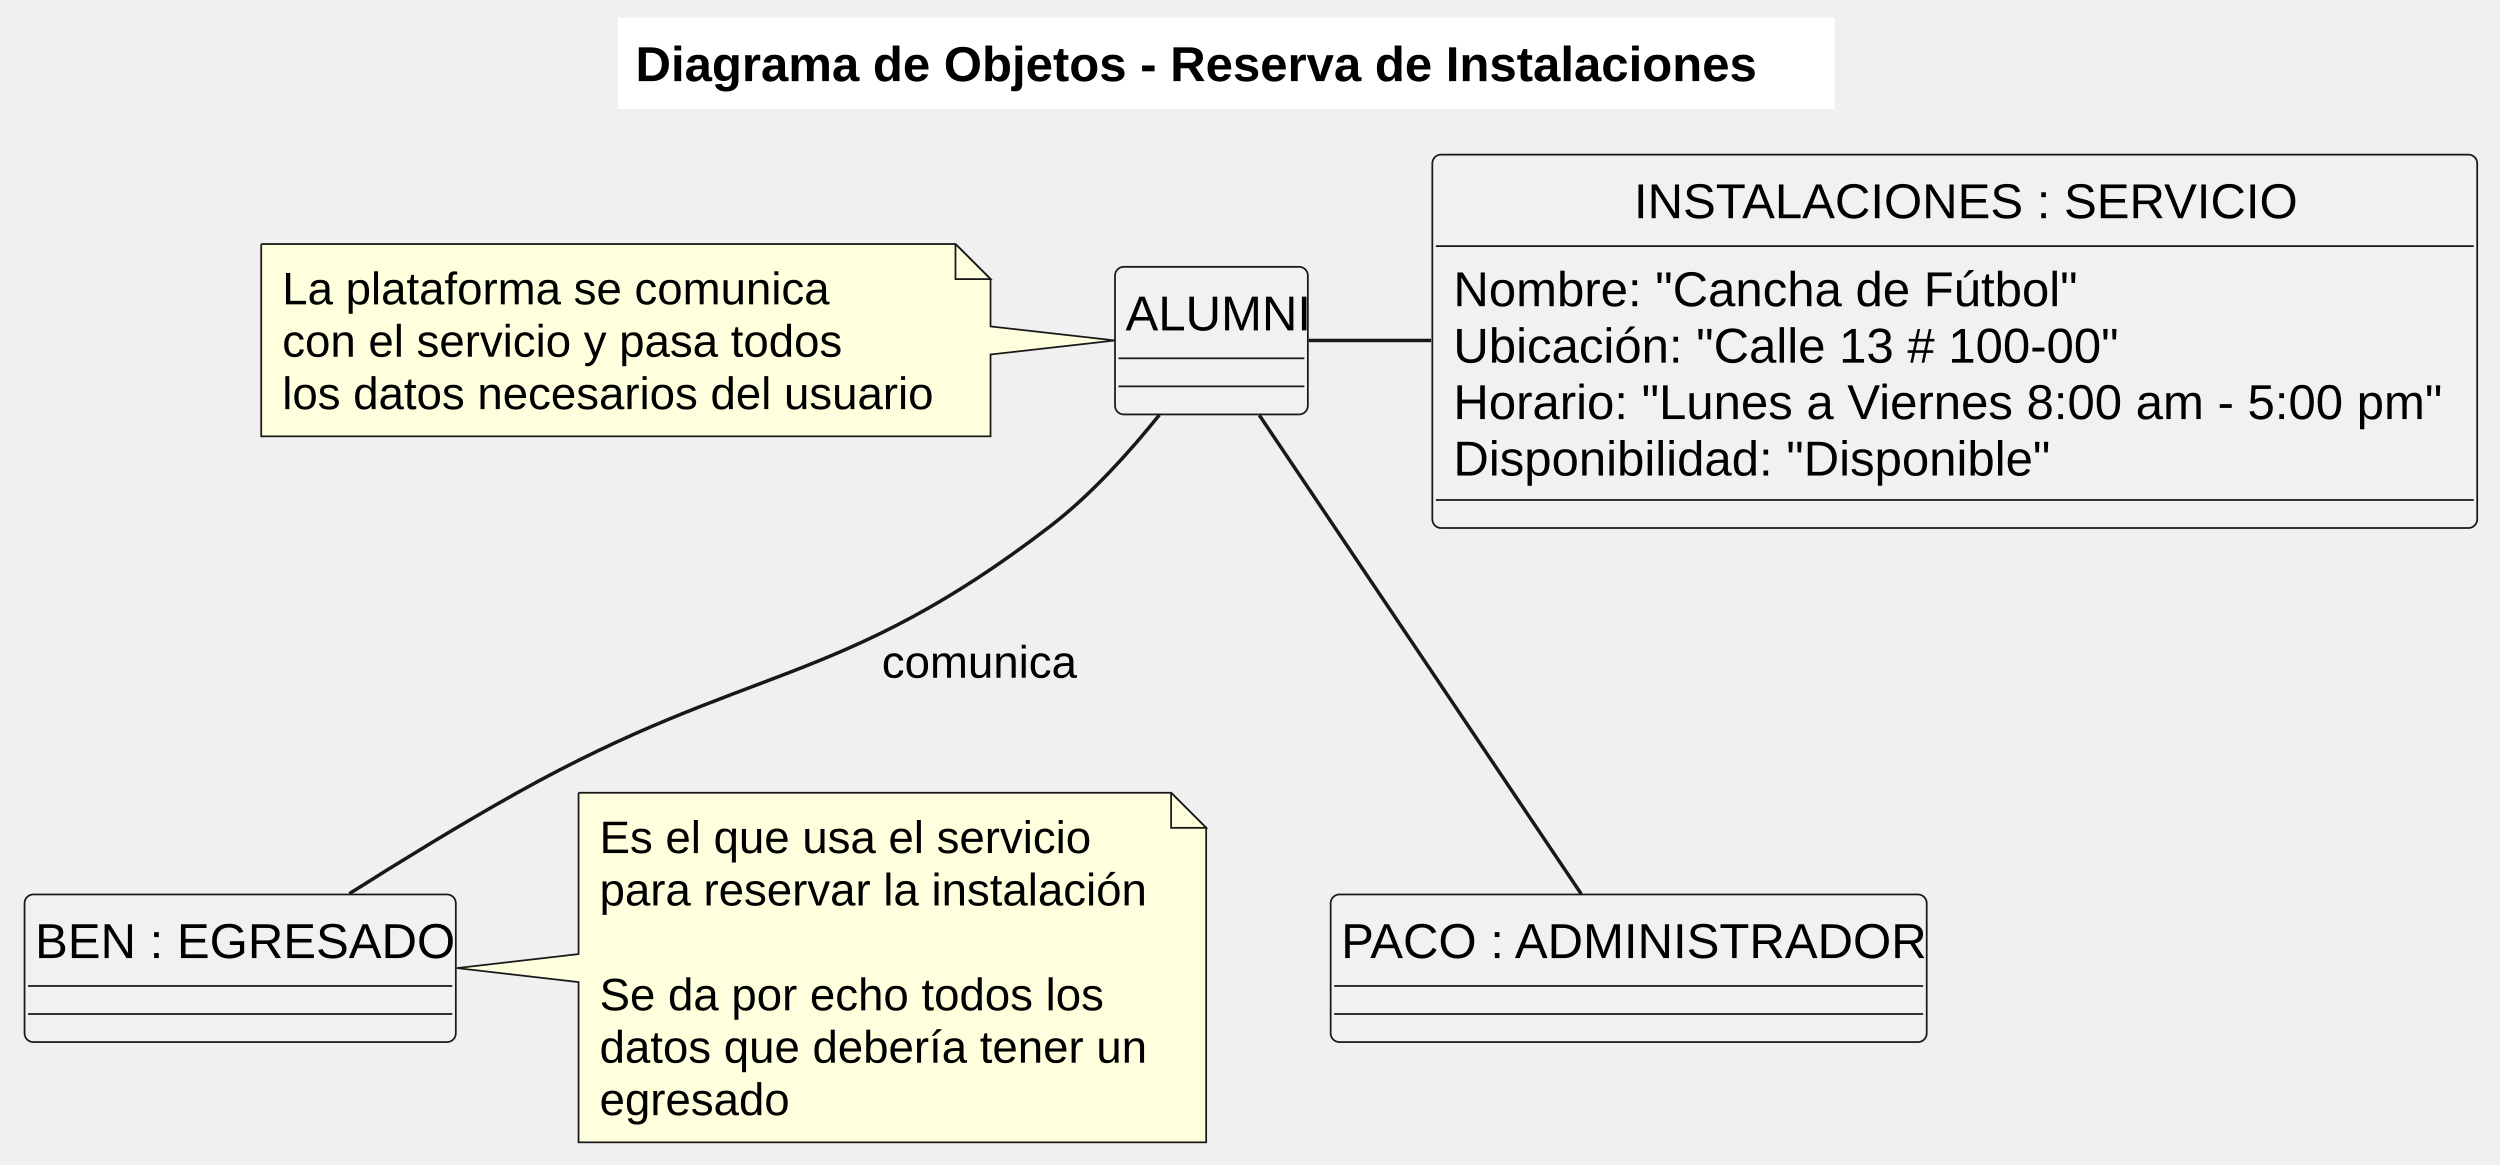
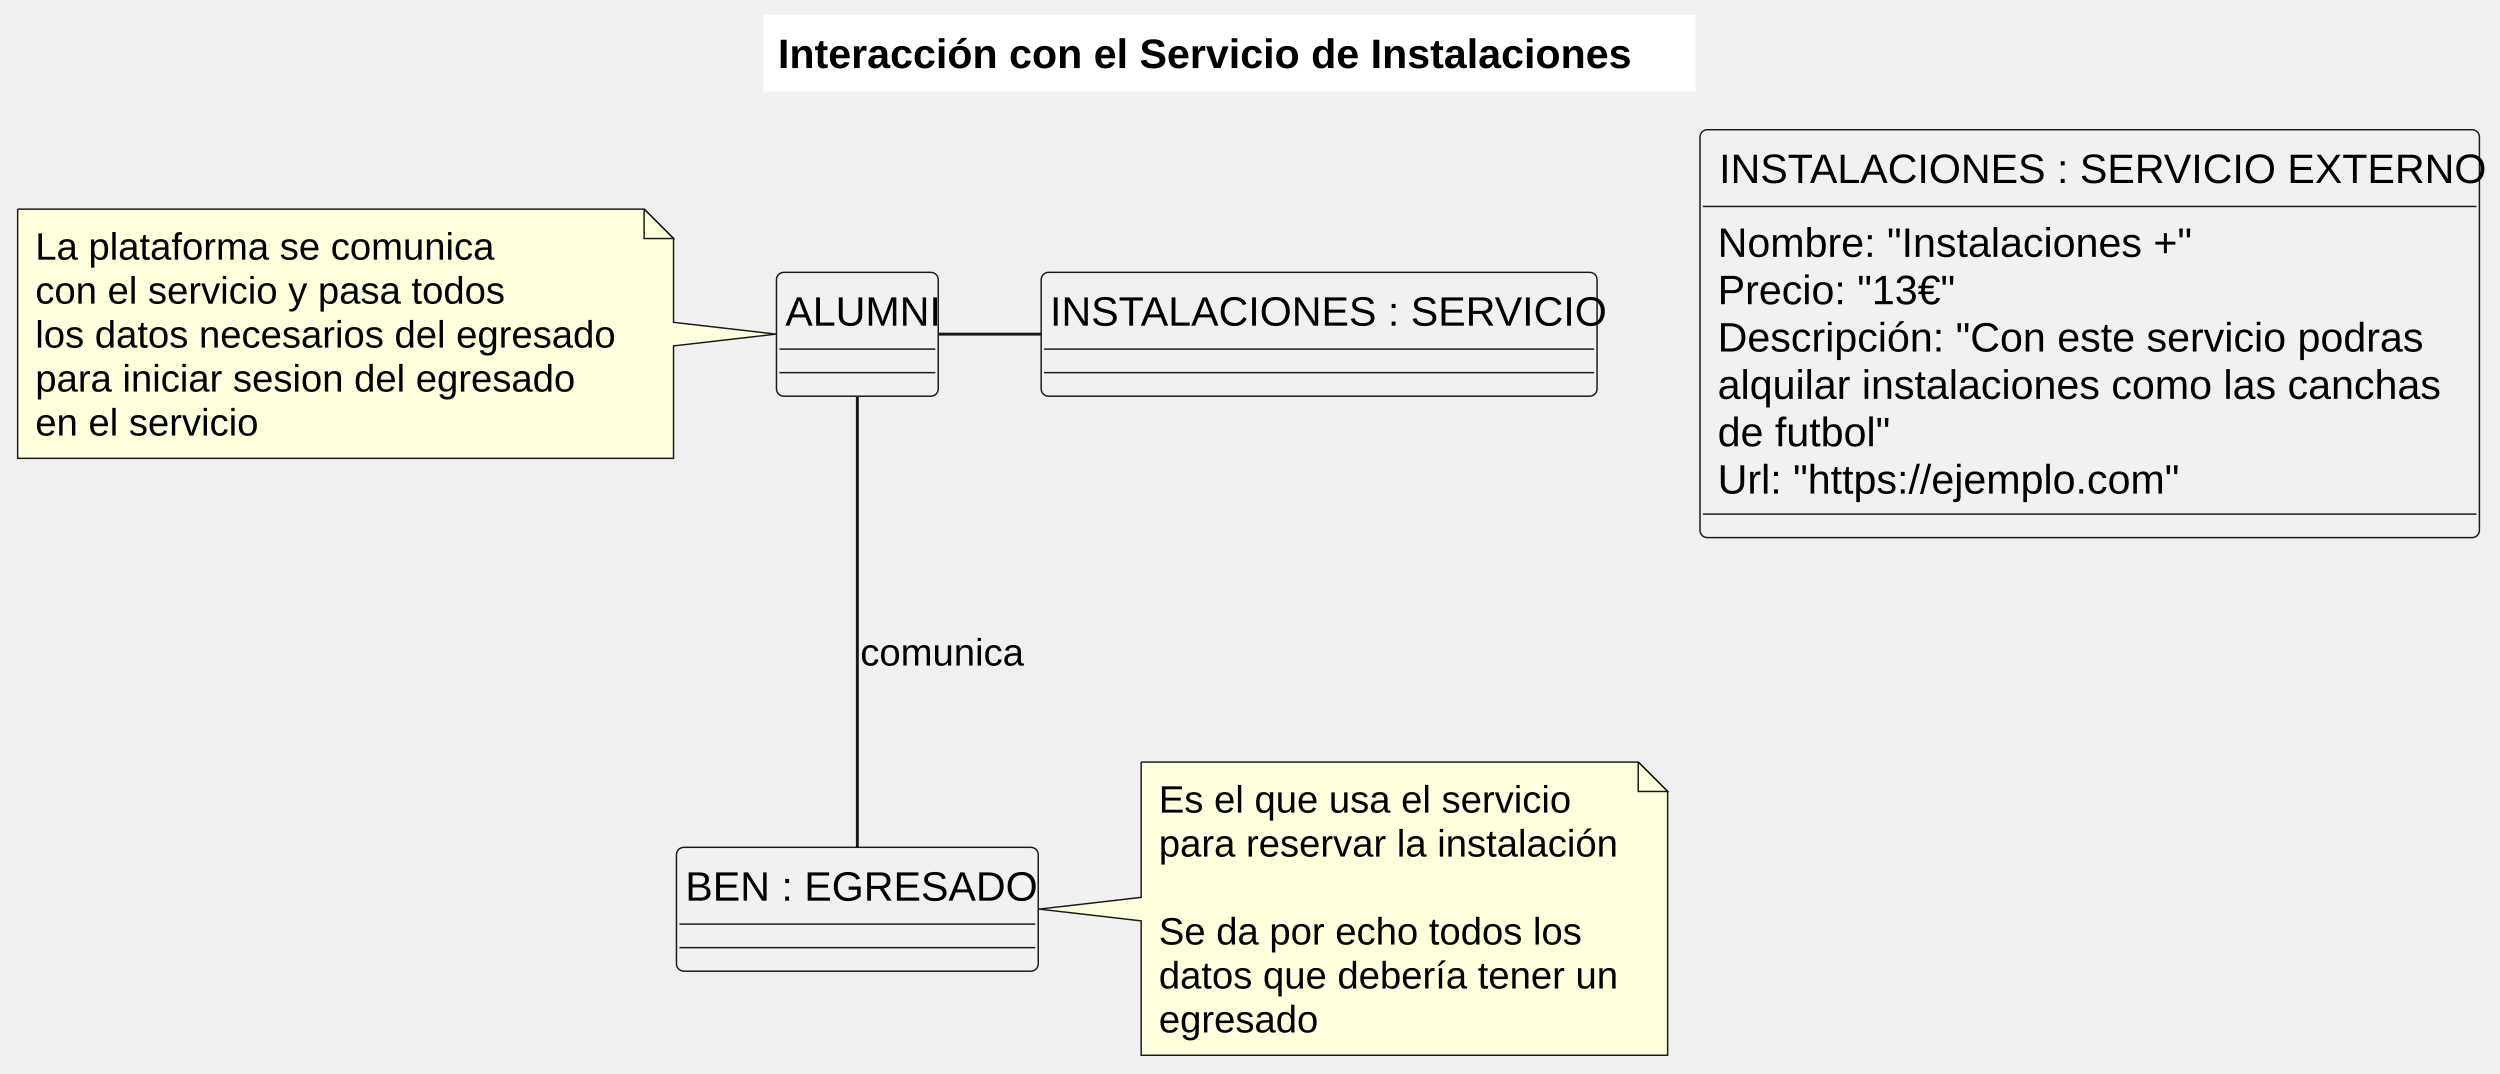
- <svg xmlns="http://www.w3.org/2000/svg" contentStyleType="text/css" height="332px" preserveAspectRatio="none" style="width:713px;height:332px;background:#FFFFFF;" version="1.1" viewBox="0 0 713 332" width="713px" zoomAndPan="magnify">
+ <svg xmlns="http://www.w3.org/2000/svg" contentStyleType="text/css" height="365px" preserveAspectRatio="none" style="width:850px;height:365px;background:#FFFFFF;" version="1.1" viewBox="0 0 850 365" width="850px" zoomAndPan="magnify">
  <defs />
  <g>
-     <rect fill="#FFFFFF" height="26.099" id="_title" style="stroke:none;stroke-width:1.0;" width="347" x="176.25" y="5" />
-     <text fill="#000000" font-family="Arial" font-size="14" font-weight="bold" lengthAdjust="spacing" textLength="337" x="181.25" y="23.132">Diagrama de Objetos - Reserva de Instalaciones</text>
-     <g id="elem_INSTALACIONES : SERVICIO">
-       <rect codeLine="7" fill="#F1F1F1" height="106.493" id="INSTALACIONES : SERVICIO" rx="2.5" ry="2.5" style="stroke:#181818;stroke-width:0.5;" width="298" x="408.5" y="44.099" />
-       <text fill="#000000" font-family="Arial" font-size="14" lengthAdjust="spacing" textLength="183" x="466" y="62.23">INSTALACIONES : SERVICIO</text>
-       <line style="stroke:#181818;stroke-width:0.5;" x1="409.5" x2="705.5" y1="70.197" y2="70.197" />
-       <text fill="#000000" font-family="Arial" font-size="14" lengthAdjust="spacing" textLength="180" x="414.5" y="87.329">Nombre: "Cancha de Fútbol"</text>
-       <text fill="#000000" font-family="Arial" font-size="14" lengthAdjust="spacing" textLength="192" x="414.5" y="103.428">Ubicación: "Calle 13 # 100-00"</text>
-       <text fill="#000000" font-family="Arial" font-size="14" lengthAdjust="spacing" textLength="286" x="414.5" y="119.526">Horario: "Lunes a Viernes 8:00 am - 5:00 pm"</text>
-       <text fill="#000000" font-family="Arial" font-size="14" lengthAdjust="spacing" textLength="172" x="414.5" y="135.625">Disponibilidad: "Disponible"</text>
-       <line style="stroke:#181818;stroke-width:0.5;" x1="409.5" x2="705.5" y1="142.592" y2="142.592" />
-     </g>
-     <g id="elem_PACO : ADMINISTRADOR">
-       <rect codeLine="15" fill="#F1F1F1" height="42.099" id="PACO : ADMINISTRADOR" rx="2.5" ry="2.5" style="stroke:#181818;stroke-width:0.5;" width="170" x="379.5" y="255.099" />
-       <text fill="#000000" font-family="Arial" font-size="14" lengthAdjust="spacing" textLength="164" x="382.5" y="273.231">PACO : ADMINISTRADOR</text>
-       <line style="stroke:#181818;stroke-width:0.5;" x1="380.5" x2="548.5" y1="281.197" y2="281.197" />
-       <line style="stroke:#181818;stroke-width:0.5;" x1="380.5" x2="548.5" y1="289.197" y2="289.197" />
+     <rect fill="#FFFFFF" height="26.099" id="_title" style="stroke:none;stroke-width:1.0;" width="317" x="259.5" y="5" />
+     <text fill="#000000" font-family="Arial" font-size="14" font-weight="bold" lengthAdjust="spacing" textLength="307" x="264.5" y="23.132">Interacción con el Servicio de Instalaciones</text>
+     <g id="elem_INSTALACIONES : SERVICIO EXTERNO">
+       <rect codeLine="7" fill="#F1F1F1" height="138.69" id="INSTALACIONES : SERVICIO EXTERNO" rx="2.5" ry="2.5" style="stroke:#181818;stroke-width:0.5;" width="265" x="578" y="44.099" />
+       <text fill="#000000" font-family="Arial" font-size="14" lengthAdjust="spacing" textLength="252" x="584.5" y="62.23">INSTALACIONES : SERVICIO EXTERNO</text>
+       <line style="stroke:#181818;stroke-width:0.5;" x1="579" x2="842" y1="70.197" y2="70.197" />
+       <text fill="#000000" font-family="Arial" font-size="14" lengthAdjust="spacing" textLength="161" x="584" y="87.329">Nombre: "Instalaciones +"</text>
+       <text fill="#000000" font-family="Arial" font-size="14" lengthAdjust="spacing" textLength="82" x="584" y="103.428">Precio: "13€"</text>
+       <text fill="#000000" font-family="Arial" font-size="14" lengthAdjust="spacing" textLength="244" x="584" y="119.526">Descripción: "Con este servicio podras</text>
+       <text fill="#000000" font-family="Arial" font-size="14" lengthAdjust="spacing" textLength="249" x="584" y="135.625">alquilar instalaciones como las canchas</text>
+       <text fill="#000000" font-family="Arial" font-size="14" lengthAdjust="spacing" textLength="60" x="584" y="151.724">de futbol"</text>
+       <text fill="#000000" font-family="Arial" font-size="14" lengthAdjust="spacing" textLength="157" x="584" y="167.822">Url: "https://ejemplo.com"</text>
+       <line style="stroke:#181818;stroke-width:0.5;" x1="579" x2="842" y1="174.789" y2="174.789" />
    </g>
    <g id="elem_BEN : EGRESADO">
-       <rect codeLine="19" fill="#F1F1F1" height="42.099" id="BEN : EGRESADO" rx="2.5" ry="2.5" style="stroke:#181818;stroke-width:0.5;" width="123" x="7" y="255.099" />
-       <text fill="#000000" font-family="Arial" font-size="14" lengthAdjust="spacing" textLength="117" x="10" y="273.231">BEN : EGRESADO</text>
-       <line style="stroke:#181818;stroke-width:0.5;" x1="8" x2="129" y1="281.197" y2="281.197" />
-       <line style="stroke:#181818;stroke-width:0.5;" x1="8" x2="129" y1="289.197" y2="289.197" />
+       <rect codeLine="16" fill="#F1F1F1" height="42.099" id="BEN : EGRESADO" rx="2.5" ry="2.5" style="stroke:#181818;stroke-width:0.5;" width="123" x="230" y="288.099" />
+       <text fill="#000000" font-family="Arial" font-size="14" lengthAdjust="spacing" textLength="117" x="233" y="306.231">BEN : EGRESADO</text>
+       <line style="stroke:#181818;stroke-width:0.5;" x1="231" x2="352" y1="314.197" y2="314.197" />
+       <line style="stroke:#181818;stroke-width:0.5;" x1="231" x2="352" y1="322.197" y2="322.197" />
+     </g>
+     <g id="elem_INSTALACIONES : SERVICIO">
+       <rect fill="#F1F1F1" height="42.099" id="INSTALACIONES : SERVICIO" rx="2.5" ry="2.5" style="stroke:#181818;stroke-width:0.5;" width="189" x="354" y="92.599" />
+       <text fill="#000000" font-family="Arial" font-size="14" lengthAdjust="spacing" textLength="183" x="357" y="110.731">INSTALACIONES : SERVICIO</text>
+       <line style="stroke:#181818;stroke-width:0.5;" x1="355" x2="542" y1="118.697" y2="118.697" />
+       <line style="stroke:#181818;stroke-width:0.5;" x1="355" x2="542" y1="126.697" y2="126.697" />
    </g>
    <g id="elem_ALUMNI">
-       <rect fill="#F1F1F1" height="42.099" id="ALUMNI" rx="2.5" ry="2.5" style="stroke:#181818;stroke-width:0.5;" width="55" x="318" y="76.099" />
-       <text fill="#000000" font-family="Arial" font-size="14" lengthAdjust="spacing" textLength="49" x="321" y="94.231">ALUMNI</text>
-       <line style="stroke:#181818;stroke-width:0.5;" x1="319" x2="372" y1="102.197" y2="102.197" />
-       <line style="stroke:#181818;stroke-width:0.5;" x1="319" x2="372" y1="110.197" y2="110.197" />
+       <rect fill="#F1F1F1" height="42.099" id="ALUMNI" rx="2.5" ry="2.5" style="stroke:#181818;stroke-width:0.5;" width="55" x="264" y="92.599" />
+       <text fill="#000000" font-family="Arial" font-size="14" lengthAdjust="spacing" textLength="49" x="267" y="110.731">ALUMNI</text>
+       <line style="stroke:#181818;stroke-width:0.5;" x1="265" x2="318" y1="118.697" y2="118.697" />
+       <line style="stroke:#181818;stroke-width:0.5;" x1="265" x2="318" y1="126.697" y2="126.697" />
    </g>
    <g id="elem_GMN8">
-       <path d="M74.5,69.599 L74.5,124.445 A0,0 0 0 0 74.5,124.445 L282.5,124.445 A0,0 0 0 0 282.5,124.445 L282.5,101.099 L317.96,97.099 L282.5,93.099 L282.5,79.599 L272.5,69.599 L74.5,69.599 A0,0 0 0 0 74.5,69.599 " fill="#FEFFDD" style="stroke:#181818;stroke-width:0.5;" />
-       <path d="M272.5,69.599 L272.5,79.599 L282.5,79.599 L272.5,69.599 " fill="#FEFFDD" style="stroke:#181818;stroke-width:0.5;" />
-       <text fill="#000000" font-family="Arial" font-size="13" lengthAdjust="spacing" textLength="156" x="80.5" y="86.793">La plataforma se comunica</text>
-       <text fill="#000000" font-family="Arial" font-size="13" lengthAdjust="spacing" textLength="161" x="80.5" y="101.741">con el servicio y pasa todos</text>
-       <text fill="#000000" font-family="Arial" font-size="13" lengthAdjust="spacing" textLength="187" x="80.5" y="116.69">los datos necesarios del usuario</text>
+       <path d="M6,71.099 L6,155.842 A0,0 0 0 0 6,155.842 L229,155.842 A0,0 0 0 0 229,155.842 L229,117.599 L263.81,113.599 L229,109.599 L229,81.099 L219,71.099 L6,71.099 A0,0 0 0 0 6,71.099 " fill="#FEFFDD" style="stroke:#181818;stroke-width:0.5;" />
+       <path d="M219,71.099 L219,81.099 L229,81.099 L219,71.099 " fill="#FEFFDD" style="stroke:#181818;stroke-width:0.5;" />
+       <text fill="#000000" font-family="Arial" font-size="13" lengthAdjust="spacing" textLength="156" x="12" y="88.293">La plataforma se comunica</text>
+       <text fill="#000000" font-family="Arial" font-size="13" lengthAdjust="spacing" textLength="161" x="12" y="103.241">con el servicio y pasa todos</text>
+       <text fill="#000000" font-family="Arial" font-size="13" lengthAdjust="spacing" textLength="198" x="12" y="118.19">los datos necesarios del egresado</text>
+       <text fill="#000000" font-family="Arial" font-size="13" lengthAdjust="spacing" textLength="183" x="12" y="133.139">para iniciar sesion del egresado</text>
+       <text fill="#000000" font-family="Arial" font-size="13" lengthAdjust="spacing" textLength="75" x="12" y="148.087">en el servicio</text>
    </g>
-     <g id="elem_GMN13">
-       <path d="M165,226.099 L165,272.099 L130.26,276.099 L165,280.099 L165,325.791 A0,0 0 0 0 165,325.791 L344,325.791 A0,0 0 0 0 344,325.791 L344,236.099 L334,226.099 L165,226.099 A0,0 0 0 0 165,226.099 " fill="#FEFFDD" style="stroke:#181818;stroke-width:0.5;" />
-       <path d="M334,226.099 L334,236.099 L344,236.099 L334,226.099 " fill="#FEFFDD" style="stroke:#181818;stroke-width:0.5;" />
-       <text fill="#000000" font-family="Arial" font-size="13" lengthAdjust="spacing" textLength="141" x="171" y="243.292">Es el que usa el servicio</text>
-       <text fill="#000000" font-family="Arial" font-size="13" lengthAdjust="spacing" textLength="154" x="171" y="258.241">para reservar la instalación</text>
-       <text fill="#000000" font-family="Arial" font-size="13" lengthAdjust="spacing" textLength="4" x="171" y="273.19"> </text>
-       <text fill="#000000" font-family="Arial" font-size="13" lengthAdjust="spacing" textLength="145" x="171" y="288.139">Se da por echo todos los</text>
-       <text fill="#000000" font-family="Arial" font-size="13" lengthAdjust="spacing" textLength="154" x="171" y="303.087">datos que debería tener un</text>
-       <text fill="#000000" font-family="Arial" font-size="13" lengthAdjust="spacing" textLength="53" x="171" y="318.036">egresado</text>
+     <g id="elem_GMN12">
+       <path d="M388,259.099 L388,305.099 L353.26,309.099 L388,313.099 L388,358.791 A0,0 0 0 0 388,358.791 L567,358.791 A0,0 0 0 0 567,358.791 L567,269.099 L557,259.099 L388,259.099 A0,0 0 0 0 388,259.099 " fill="#FEFFDD" style="stroke:#181818;stroke-width:0.5;" />
+       <path d="M557,259.099 L557,269.099 L567,269.099 L557,259.099 " fill="#FEFFDD" style="stroke:#181818;stroke-width:0.5;" />
+       <text fill="#000000" font-family="Arial" font-size="13" lengthAdjust="spacing" textLength="141" x="394" y="276.293">Es el que usa el servicio</text>
+       <text fill="#000000" font-family="Arial" font-size="13" lengthAdjust="spacing" textLength="154" x="394" y="291.241">para reservar la instalación</text>
+       <text fill="#000000" font-family="Arial" font-size="13" lengthAdjust="spacing" textLength="4" x="394" y="306.19"> </text>
+       <text fill="#000000" font-family="Arial" font-size="13" lengthAdjust="spacing" textLength="145" x="394" y="321.139">Se da por echo todos los</text>
+       <text fill="#000000" font-family="Arial" font-size="13" lengthAdjust="spacing" textLength="154" x="394" y="336.087">datos que debería tener un</text>
+       <text fill="#000000" font-family="Arial" font-size="13" lengthAdjust="spacing" textLength="53" x="394" y="351.036">egresado</text>
    </g>
    <g id="link_ALUMNI_INSTALACIONES : SERVICIO">
-       <path codeLine="24" d="M373.24,97.099 C384.88,97.099 396.51,97.099 408.15,97.099 " fill="none" id="ALUMNI-INSTALACIONES : SERVICIO" style="stroke:#181818;stroke-width:1.0;" />
-     </g>
-     <g id="link_ALUMNI_PACO : ADMINISTRADOR">
-       <path codeLine="26" d="M359.15,118.399 C382.11,152.549 428.16,221.049 451.01,255.029 " fill="none" id="ALUMNI-PACO : ADMINISTRADOR" style="stroke:#181818;stroke-width:1.0;" />
+       <path codeLine="21" d="M319.1,113.599 C330.72,113.599 342.35,113.599 353.98,113.599 " fill="none" id="ALUMNI-INSTALACIONES : SERVICIO" style="stroke:#181818;stroke-width:1.0;" />
    </g>
    <g id="link_ALUMNI_BEN : EGRESADO">
-       <path codeLine="27" d="M330.67,118.309 C322.33,128.709 311.26,141.069 299.5,150.099 C239.61,196.119 213.44,189.269 147.5,226.099 C131.44,235.069 114.01,245.769 99.63,254.879 " fill="none" id="ALUMNI-BEN : EGRESADO" style="stroke:#181818;stroke-width:1.0;" />
-       <text fill="#000000" font-family="Arial" font-size="13" lengthAdjust="spacing" textLength="56" x="251.5" y="193.292">comunica</text>
+       <path codeLine="23" d="M291.5,134.939 C291.5,172.199 291.5,250.969 291.5,288.029 " fill="none" id="ALUMNI-BEN : EGRESADO" style="stroke:#181818;stroke-width:1.0;" />
+       <text fill="#000000" font-family="Arial" font-size="13" lengthAdjust="spacing" textLength="56" x="292.5" y="226.292">comunica</text>
    </g>
  </g>
</svg>
